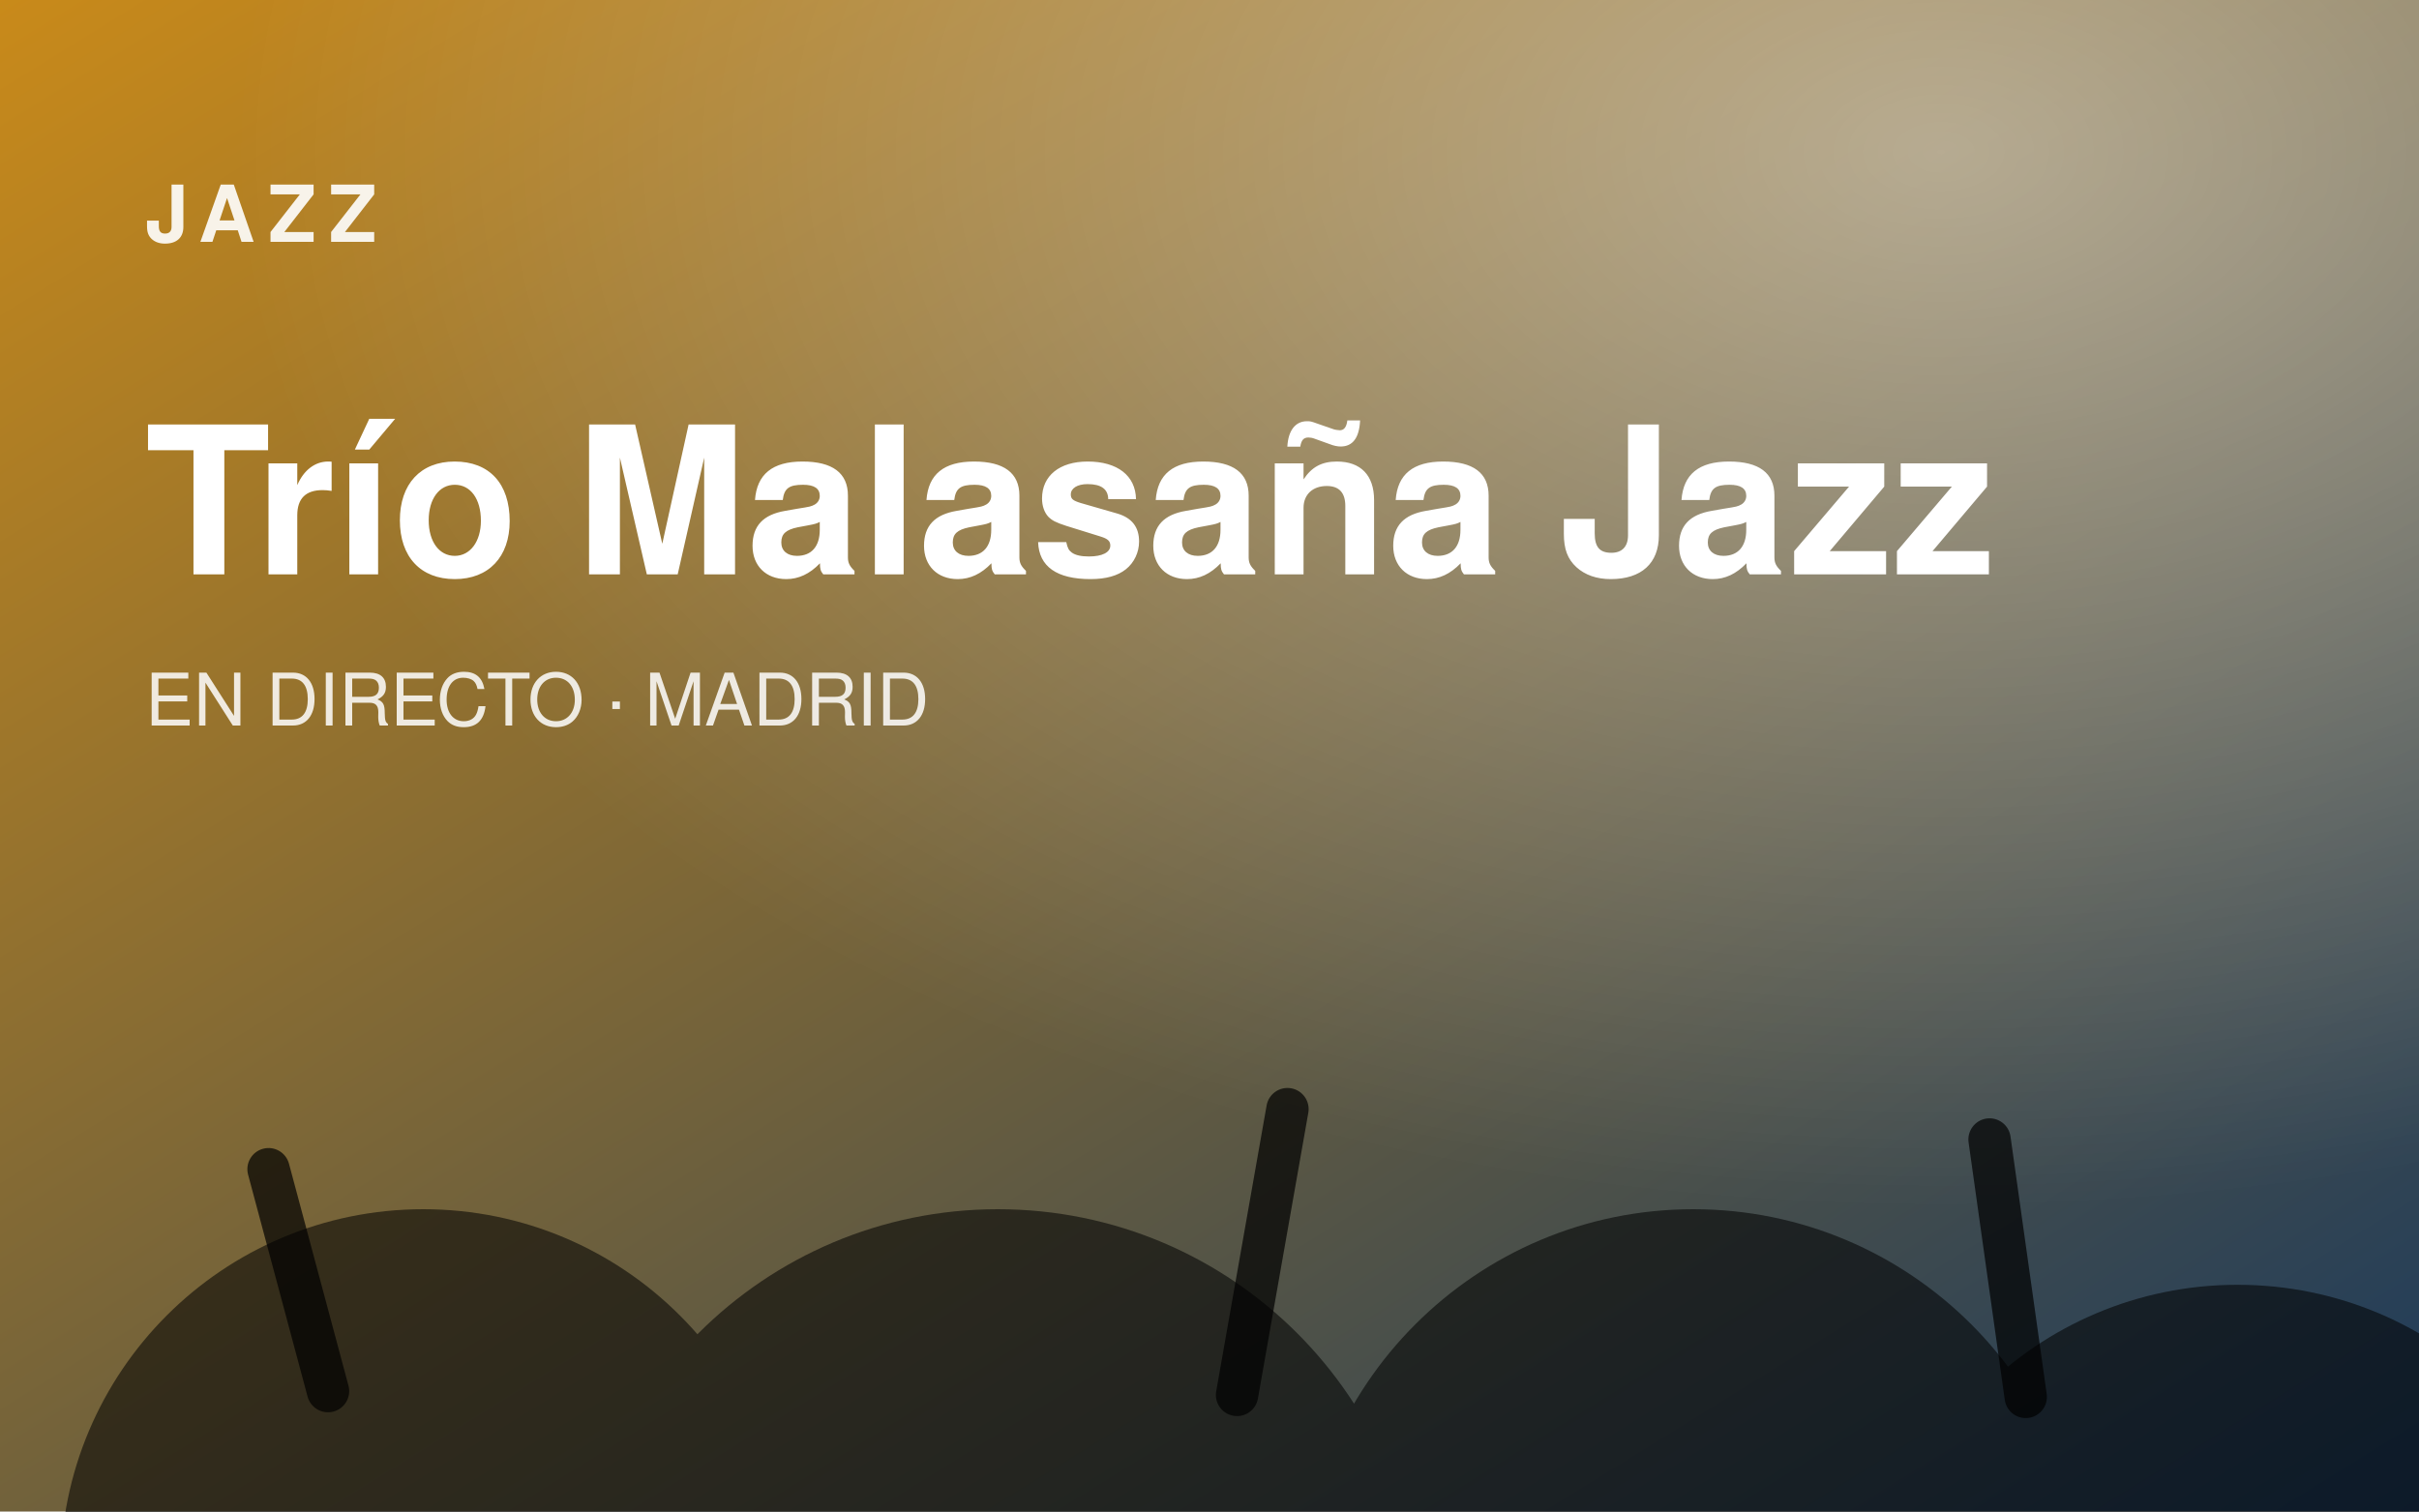
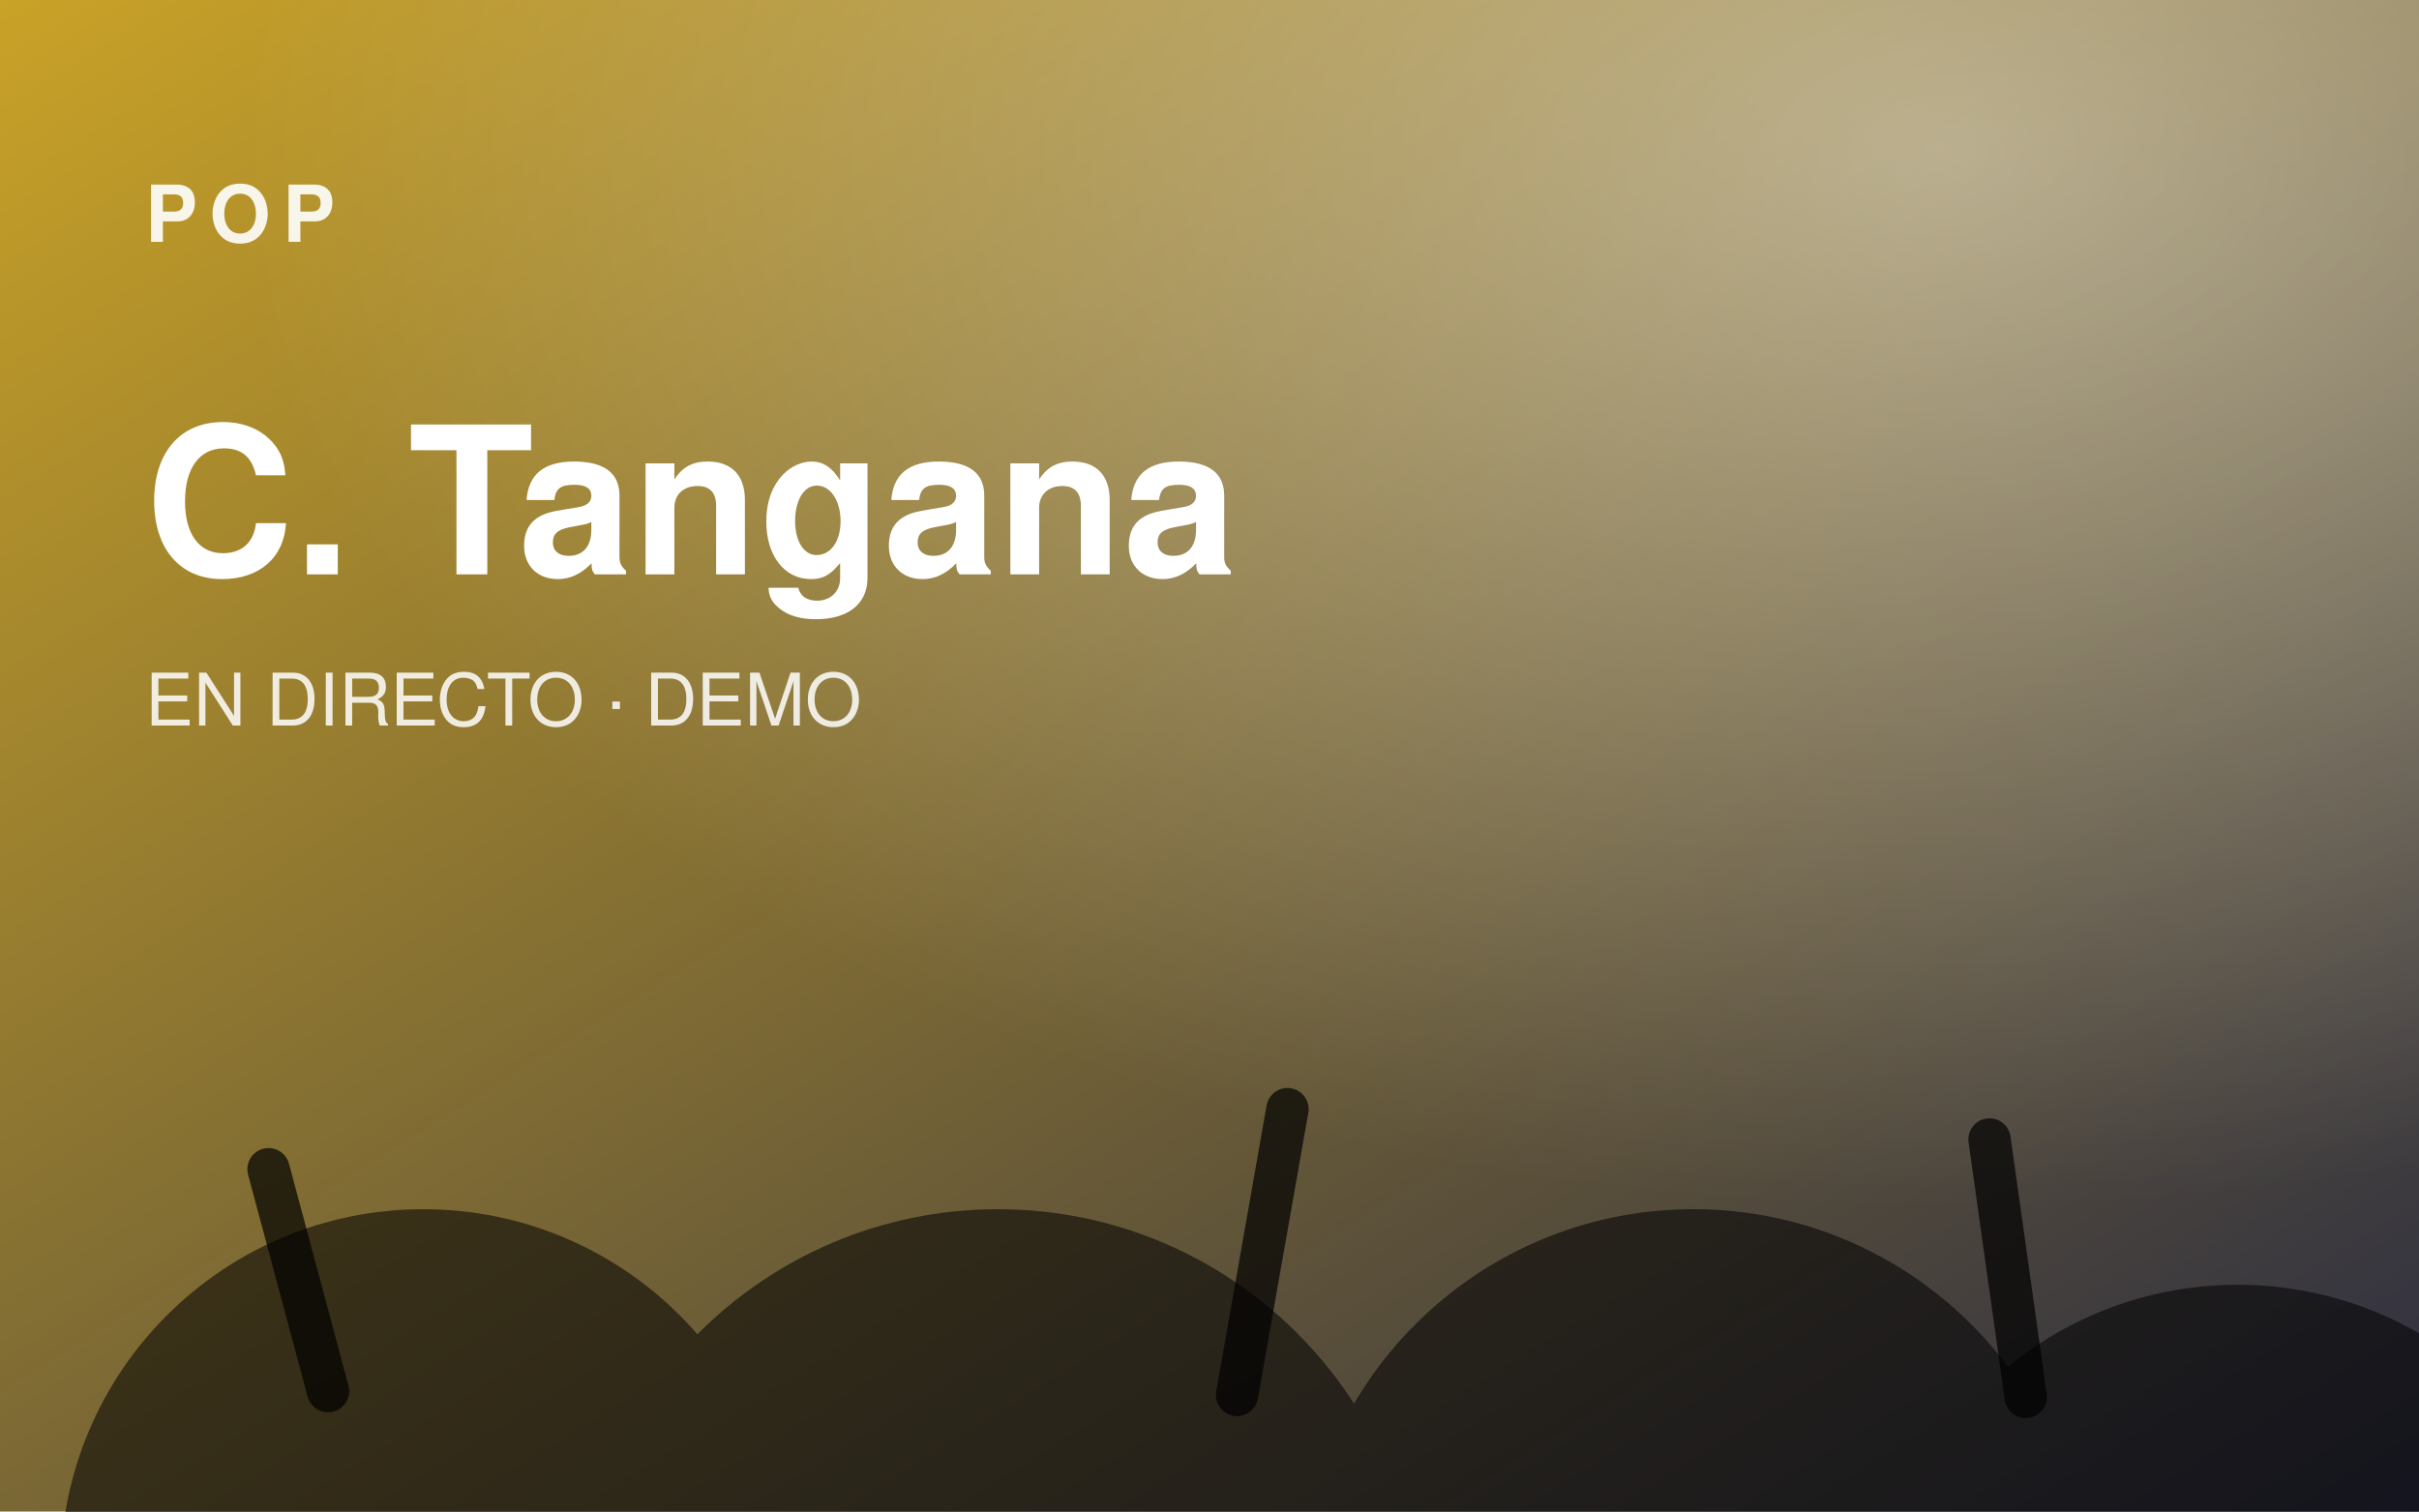
<svg xmlns="http://www.w3.org/2000/svg" viewBox="0 0 800 500" width="800" height="500">
  <defs>
    <linearGradient id="g" x1="0" y1="0" x2="1" y2="1">
-       <stop offset="0" stop-color="#c98a1a" />
-       <stop offset="1" stop-color="#1b3a5c" />
+       <stop offset="0" stop-color="#c9a227" />
+       <stop offset="1" stop-color="#2b2d42" />
    </linearGradient>
    <radialGradient id="l" cx="0.8" cy="0.1" r="0.7">
      <stop offset="0" stop-color="#ffffff" stop-opacity="0.45" />
      <stop offset="1" stop-color="#ffffff" stop-opacity="0" />
    </radialGradient>
  </defs>
  <rect width="800" height="500" fill="url(#g)" />
  <rect width="800" height="500" fill="url(#l)" />
  <g fill="#000" opacity="0.55">
    <circle cx="140" cy="520" r="120" />
    <circle cx="330" cy="540" r="140" />
    <circle cx="560" cy="530" r="130" />
    <circle cx="740" cy="545" r="120" />
  </g>
  <g fill="#000" opacity="0.7">
    <rect x="80" y="380" width="14" height="90" rx="7" transform="rotate(-15 87 380)" />
    <rect x="420" y="360" width="14" height="110" rx="7" transform="rotate(10 427 360)" />
    <rect x="650" y="370" width="14" height="100" rx="7" transform="rotate(-8 657 370)" />
  </g>
-   <text x="48" y="80" font-family="Helvetica, Arial, sans-serif" font-size="26" font-weight="700" letter-spacing="4" fill="#fff" opacity="0.9">JAZZ</text>
-   <text x="48" y="190" font-family="Helvetica, Arial, sans-serif" font-size="68" font-weight="800" fill="#fff">Trío Malasaña Jazz</text>
-   <text x="48" y="240" font-family="Helvetica, Arial, sans-serif" font-size="24" fill="#fff" opacity="0.85">EN DIRECTO · MADRID</text>
+   <text x="48" y="80" font-family="Helvetica, Arial, sans-serif" font-size="26" font-weight="700" letter-spacing="4" fill="#fff" opacity="0.9">POP</text>
+   <text x="48" y="190" font-family="Helvetica, Arial, sans-serif" font-size="68" font-weight="800" fill="#fff">C. Tangana</text>
+   <text x="48" y="240" font-family="Helvetica, Arial, sans-serif" font-size="24" fill="#fff" opacity="0.85">EN DIRECTO · DEMO</text>
</svg>
